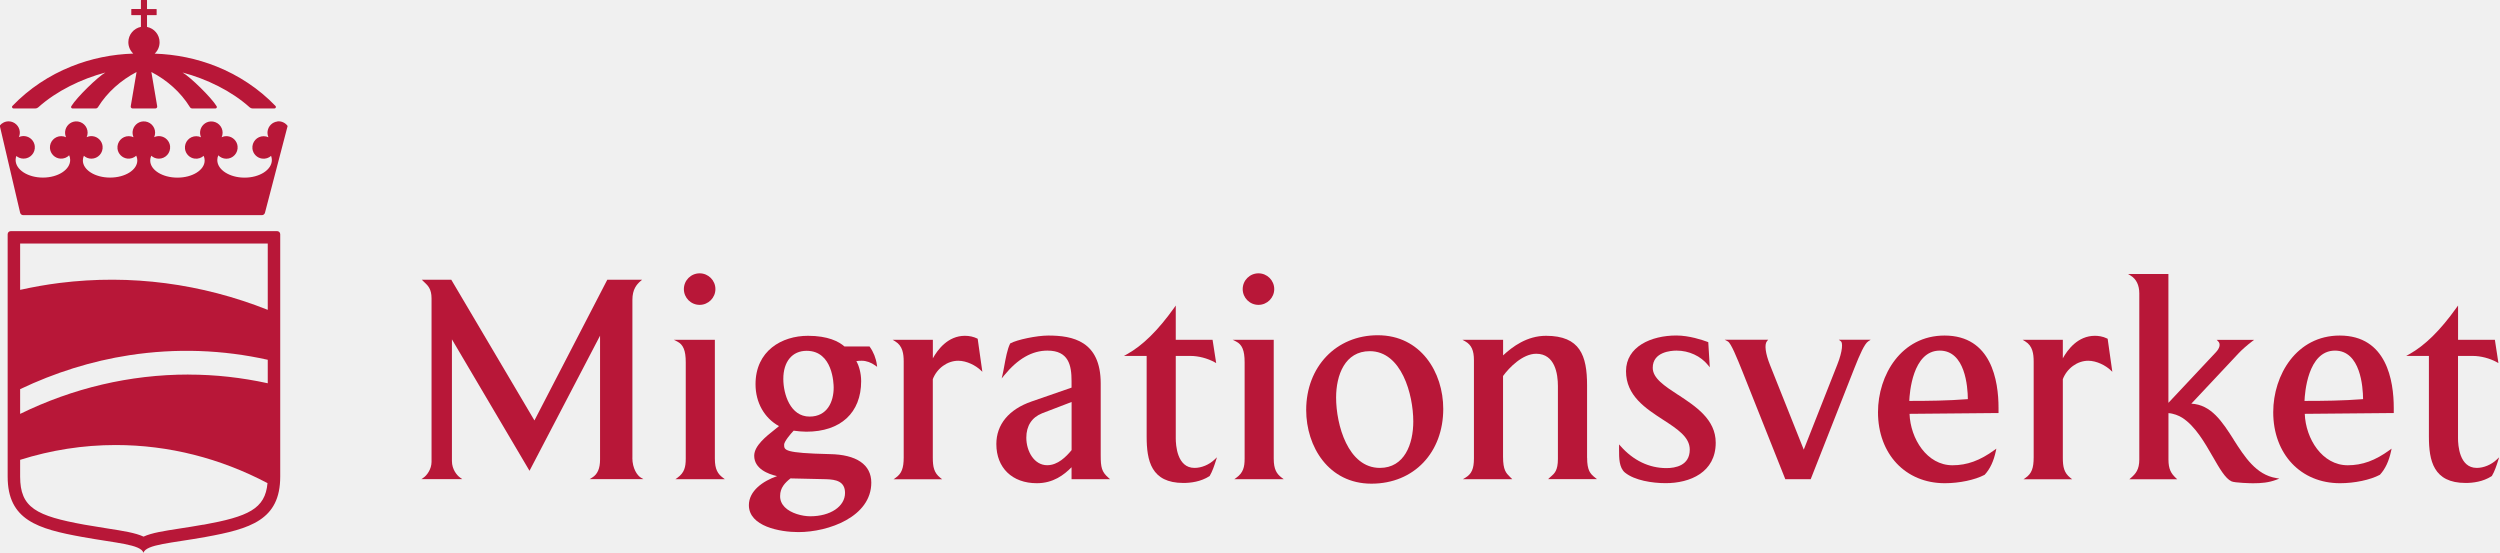
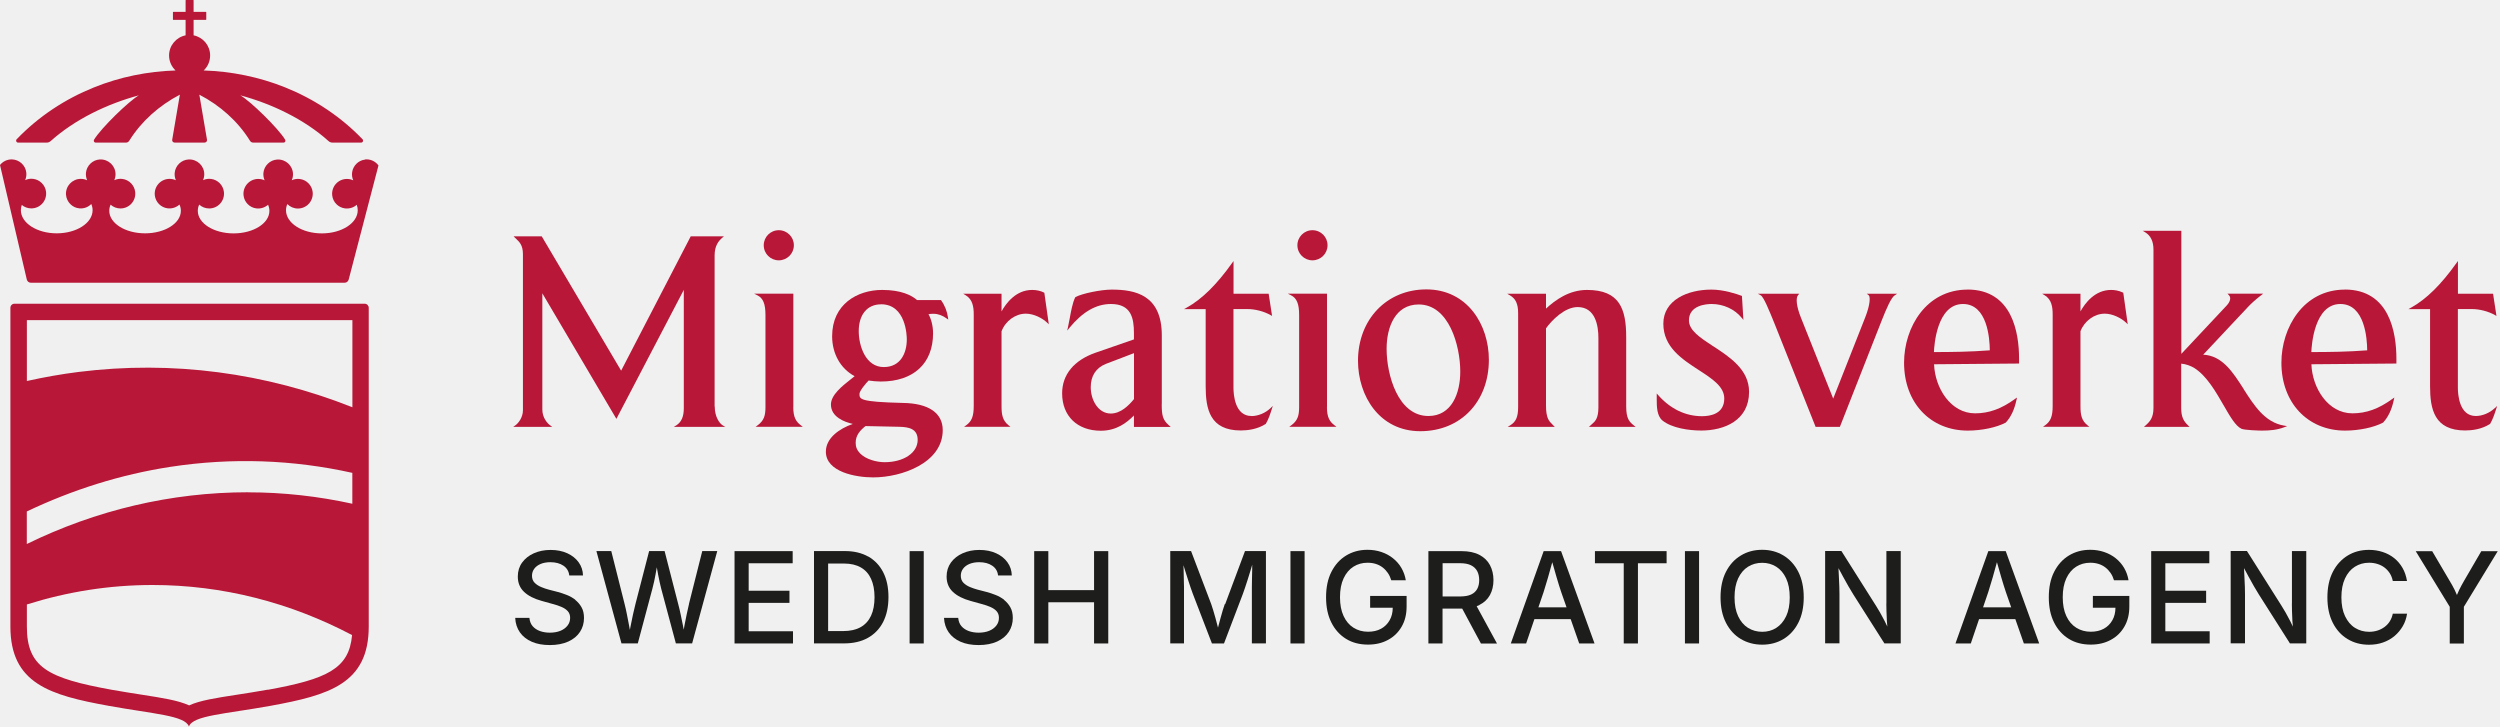
- <svg xmlns="http://www.w3.org/2000/svg" width="493" height="109" viewBox="0 0 493 109" fill="none">
-   <g clip-path="url(#clip0_8812_6035)">
-     <path d="M124.71 90.29V59.11C124.71 57.08 125.55 56.1 126.27 55.47L126.62 55.16H119.76L105.39 82.91L88.99 55.16H83.18L83.48 55.46C83.56 55.54 83.65 55.63 83.74 55.71C84.38 56.31 85.1 56.99 85.1 58.84V91.07C85.1 92.55 84.15 93.76 83.55 94.17L83.09 94.49H91.16L90.72 94.17C90.12 93.75 89.12 92.58 89.12 90.91V66.92L104.42 92.84L118.33 66.2V90.65C118.33 92.38 117.83 93.53 116.79 94.17L116.27 94.49H126.89L126.35 94.17C125.69 93.77 124.7 92.41 124.7 90.28L124.71 90.29Z" fill="#B81738" />
-     <path d="M140.97 90.45V67.01H132.88L133.54 67.34C134.74 67.94 135.23 69.12 135.23 71.43V90.45C135.23 92.07 134.97 93.21 133.62 94.19L133.19 94.5H142.94L142.53 94.19C141.57 93.46 140.97 92.58 140.97 90.45Z" fill="#B81738" />
-     <path d="M137.97 60.12C139.68 60.12 141.08 58.72 141.08 57.01C141.08 55.3 139.69 53.9 137.97 53.9C136.25 53.9 134.86 55.29 134.86 57.01C134.86 58.73 136.25 60.12 137.97 60.12Z" fill="#B81738" />
-     <path d="M171.52 68.39L171.47 68.32H166.52C165.42 67.35 163.29 66.22 159.33 66.22C154.18 66.22 148.99 69.17 148.99 75.77C148.99 79.37 150.72 82.44 153.62 84.03C153.37 84.24 153.08 84.47 152.78 84.71C151.07 86.06 148.73 87.91 148.73 89.87C148.73 92.46 151.51 93.5 153.24 93.89C150.44 94.86 147.68 96.81 147.68 99.62C147.68 103.81 153.82 104.93 157.44 104.93C163.41 104.93 171.82 101.9 171.82 95.17C171.82 91.62 168.89 89.62 163.58 89.55C154.63 89.34 154.63 88.78 154.63 87.68C154.63 87.08 155.91 85.54 156.51 84.93C157.37 85.04 158.21 85.13 159.01 85.13C165.78 85.13 169.82 81.4 169.82 75.16C169.82 73.51 169.35 72.02 168.87 71.22C169.21 71.14 169.57 71.14 169.96 71.14C170.84 71.14 171.79 71.48 172.64 72.1L172.97 72.34L172.92 71.94C172.75 70.67 172.24 69.38 171.52 68.4V68.39ZM155.87 94.34L162.93 94.5C164.86 94.56 166.64 94.92 166.64 97.21C166.64 99.87 163.76 101.81 159.79 101.81C158.21 101.81 155.96 101.24 154.74 100C154.13 99.37 153.82 98.63 153.84 97.79C153.84 96.19 154.81 95.19 155.87 94.35V94.34ZM159.64 82.15C155.84 82.15 154.47 77.71 154.47 74.72C154.47 71.3 156.23 69.18 159.07 69.18C164.25 69.18 164.4 75.7 164.4 76.45C164.4 79.2 163.15 82.15 159.65 82.15H159.64Z" fill="#B81738" />
-     <path d="M192.72 66.76C192.01 66.41 191.17 66.22 190.28 66.22C186.93 66.22 184.9 68.96 183.96 70.66V67.01H176.04L176.56 67.33C178.01 68.22 178.21 69.77 178.21 71.32V90.19C178.21 92.33 177.8 93.38 176.66 94.19L176.21 94.51H185.79L185.4 94.2C184.18 93.22 183.95 92.06 183.95 90.25V74.77C184.77 72.63 186.82 71.14 188.97 71.14C190.65 71.14 192.42 72.09 193.36 72.98L193.72 73.32L192.8 66.81L192.72 66.77V66.76Z" fill="#B81738" />
-     <path d="M217.06 89.77V75.62C217.06 67.24 211.53 66.17 206.72 66.17C204.47 66.17 200.56 66.98 199.25 67.71L199.2 67.74L199.18 67.79C198.65 68.85 198.32 70.65 198.03 72.24C197.92 72.86 197.81 73.45 197.7 73.9L197.53 74.63L198 74.05C200.71 70.74 203.52 69.14 206.56 69.14C210.74 69.14 211.31 72.03 211.31 75.15V76.44L203.41 79.18C198.94 80.73 196.48 83.71 196.48 87.57C196.48 92.26 199.61 95.29 204.46 95.29C207.68 95.29 209.8 93.67 211.31 92.14V94.5H218.91L218.57 94.2C217.25 93.04 217.06 92.17 217.06 89.77ZM211.32 88.76C210.26 90.05 208.61 91.74 206.51 91.74C203.93 91.74 202.39 88.98 202.39 86.31C202.39 83.97 203.48 82.3 205.53 81.49L211.32 79.27V88.75V88.76Z" fill="#B81738" />
-     <path d="M235.56 92.27C232.12 92.27 231.86 87.79 231.86 86.42V70.19H234.78C236.33 70.19 238.14 70.66 239.52 71.43L239.83 71.6L239.12 67.01H231.86V60.25L231.55 60.69C228.38 65.14 225.33 68.14 222.23 69.86L221.64 70.19H226.12V86.1C226.12 90.84 227 95.24 233.37 95.24C234.76 95.24 236.78 95.01 238.5 93.9L238.56 93.84C239.09 92.94 239.45 91.85 239.78 90.82L239.98 90.18L239.49 90.64C238.43 91.65 236.93 92.27 235.57 92.27H235.56Z" fill="#B81738" />
-     <path d="M251.18 90.45V67.01H243.09L243.75 67.34C244.95 67.94 245.44 69.12 245.44 71.43V90.45C245.44 92.07 245.18 93.21 243.83 94.19L243.4 94.5H253.15L252.74 94.19C251.78 93.46 251.18 92.58 251.18 90.45Z" fill="#B81738" />
-     <path d="M248.17 60.12C249.88 60.12 251.28 58.72 251.28 57.01C251.28 55.3 249.89 53.9 248.17 53.9C246.45 53.9 245.06 55.29 245.06 57.01C245.06 58.73 246.45 60.12 248.17 60.12Z" fill="#B81738" />
-     <path d="M271.69 66.11C263.51 66.11 257.58 72.31 257.58 80.85C257.58 88.07 262 95.38 270.44 95.38C278.88 95.38 284.61 89.18 284.61 80.64C284.61 73.42 280.18 66.11 271.7 66.11H271.69ZM272.11 92.27C265.82 92.27 263.48 83.76 263.48 78.4C263.48 73.97 265.22 69.25 270.12 69.25C276.37 69.25 278.7 77.76 278.7 83.12C278.7 87.55 276.97 92.27 272.11 92.27Z" fill="#B81738" />
-     <path d="M312.97 90.29V75.98C312.97 70.12 311.59 66.22 304.88 66.22C301.12 66.22 298.28 68.35 296.41 70.08V67.01H288.4L288.97 67.33C290.16 68.01 290.66 69.11 290.66 71.01V90.4C290.66 92.43 290.21 93.45 289.01 94.18L288.48 94.5H298.22L297.76 94.04C297 93.29 296.4 92.7 296.4 90.08V74.15C297.59 72.5 300.26 69.76 302.94 69.76C306.66 69.76 307.22 73.76 307.22 76.14V90.5C307.22 92.79 306.53 93.38 305.86 93.96C305.77 94.04 305.68 94.11 305.6 94.19L305.28 94.49H314.93L314.54 94.18C313.6 93.44 312.98 92.76 312.98 90.28L312.97 90.29Z" fill="#B81738" />
-     <path d="M330.93 77.87C328.24 76.11 325.92 74.6 325.92 72.53C325.92 69.39 329.52 69.14 330.62 69.14C333.06 69.14 335.38 70.21 336.83 72.01L337.17 72.43L336.87 67.47L336.76 67.43C335.74 67.05 333.11 66.16 330.57 66.16C325.63 66.16 320.65 68.34 320.65 73.2C320.65 78.06 324.54 80.55 327.97 82.78C330.79 84.61 333.22 86.19 333.22 88.66C333.22 91.84 330.34 92.31 328.62 92.31C325.22 92.31 322.09 90.81 319.58 87.97L319.28 87.63V88.78C319.28 90.23 319.26 92.22 320.45 93.2C322.35 94.74 325.84 95.28 328.47 95.28C333.24 95.28 338.34 93.18 338.34 87.3C338.34 82.71 334.4 80.14 330.93 77.86V77.87Z" fill="#B81738" />
-     <path d="M363.04 67.32C363.36 67.57 363.45 69.05 362.3 71.94L355.7 88.67L349.05 71.99C348.14 69.72 347.91 67.92 348.44 67.29L348.68 67H340.12L340.73 67.33C341.36 67.67 342.51 70.52 343.62 73.28L352.02 94.39L352.06 94.5H357.07L365.65 72.69C366.78 69.82 367.68 67.81 368.41 67.32L368.89 67H362.62L363.02 67.31L363.04 67.32Z" fill="#B81738" />
-     <path d="M383.46 66.17C374.94 66.17 370.34 73.95 370.34 81.28C370.34 89.53 375.76 95.29 383.51 95.29C386.38 95.29 389.46 94.64 391.35 93.64L391.4 93.6C392.45 92.46 393.16 90.93 393.59 88.91L393.68 88.47L393.31 88.74C390.46 90.82 387.9 91.75 385.03 91.75C380 91.75 376.74 86.52 376.56 81.61L394.11 81.45V80.44C394.11 75.11 392.73 66.17 383.46 66.17ZM376.51 79.06C376.56 77.67 377.12 69.14 382.52 69.14C387.54 69.14 388.04 76.26 388.06 78.71C384.11 79.02 380.18 79.06 376.52 79.06H376.51Z" fill="#B81738" />
-     <path d="M415.54 66.76C414.65 66.31 413.72 66.22 413.11 66.22C409.76 66.22 407.73 68.95 406.79 70.66V67.01H398.87L399.39 67.33C400.84 68.22 401.04 69.77 401.04 71.32V90.19C401.04 92.33 400.63 93.38 399.49 94.19L399.04 94.51H408.63L408.24 94.2C407.02 93.22 406.79 92.06 406.79 90.25V74.77C407.61 72.63 409.66 71.14 411.8 71.14C413.48 71.14 415.25 72.09 416.19 72.98L416.55 73.32L415.63 66.81L415.55 66.77L415.54 66.76Z" fill="#B81738" />
-     <path d="M440.5 86.72C438.23 83.17 436.08 79.81 432.13 79.6L441.4 69.72C442.08 68.99 443.07 68.12 444.1 67.33L444.51 67.02H437.13L437.43 67.32C437.93 67.82 437.75 68.65 436.95 69.49L427.61 79.44V54.03H419.64L420.17 54.35C421.28 55.03 421.87 56.24 421.87 57.87V90.62C421.87 92.62 421.14 93.43 420.25 94.21L419.91 94.51H429.35L429.03 94.21C428.14 93.36 427.62 92.5 427.62 90.62V81.47C428.56 81.52 429.68 81.95 430.34 82.38C432.88 84.01 434.74 87.23 436.37 90.07C437.69 92.37 438.83 94.36 440.05 94.92C440.66 95.22 443.86 95.3 444.27 95.3C445.95 95.3 447.37 95.18 448.89 94.61L449.49 94.38L448.85 94.27C444.9 93.62 442.66 90.11 440.49 86.73L440.5 86.72Z" fill="#B81738" />
-     <path d="M461.4 66.17C452.88 66.17 448.28 73.95 448.28 81.28C448.28 89.53 453.7 95.29 461.45 95.29C464.32 95.29 467.4 94.64 469.29 93.64L469.34 93.6C470.39 92.46 471.1 90.92 471.53 88.91L471.62 88.47L471.25 88.74C468.4 90.82 465.84 91.75 462.97 91.75C457.94 91.75 454.68 86.52 454.5 81.61L472.05 81.45V80.44C472.05 75.11 470.67 66.17 461.39 66.17H461.4ZM454.45 79.06C454.5 77.67 455.05 69.14 460.46 69.14C465.48 69.14 465.98 76.26 466 78.71C462.05 79.02 458.12 79.06 454.46 79.06H454.45Z" fill="#B81738" />
-     <path d="M492.34 90.64C491.28 91.65 489.78 92.27 488.42 92.27C484.98 92.27 484.72 87.79 484.72 86.42V70.19H487.64C489.19 70.19 491.01 70.66 492.38 71.43L492.69 71.6L491.99 67.01H484.73V60.25L484.41 60.69C481.24 65.14 478.19 68.14 475.09 69.86L474.5 70.19H478.98V86.1C478.98 90.84 479.86 95.24 486.23 95.24C487.62 95.24 489.64 95.01 491.35 93.9L491.41 93.84C491.94 92.95 492.3 91.86 492.63 90.82L492.83 90.18L492.34 90.64Z" fill="#B81738" />
-     <path d="M54.66 45.58H2.11C1.78 45.58 1.51 45.85 1.51 46.19V94C1.51 102.56 7.44 104.3 16.23 105.89C23 107.12 27.72 107.34 28.29 109C28.86 107.33 33.77 107.12 40.54 105.89C49.33 104.29 55.26 102.56 55.26 94V46.19C55.26 45.86 54.99 45.58 54.66 45.58ZM52.8 48.04V61.1C39.76 55.93 25.83 54.04 11.74 55.8C9.12 56.13 6.54 56.59 3.97 57.16V48.03H52.8V48.04ZM37.18 73.86C25.58 73.86 14.35 76.55 3.97 81.62V76.74C10.82 73.48 18.03 71.2 25.49 70.05C34.75 68.63 43.93 68.97 52.8 70.95V75.58C47.69 74.46 42.47 73.87 37.18 73.87V73.86ZM40.1 103.46C38.41 103.77 36.81 104.01 35.4 104.23C32.31 104.71 29.94 105.07 28.31 105.82C26.69 105.07 24.32 104.7 21.24 104.22C19.87 104.01 18.32 103.76 16.67 103.47C7.14 101.74 3.97 100.13 3.97 94V90.68C10.06 88.76 16.37 87.76 22.82 87.76C33.29 87.76 43.44 90.37 52.75 95.27C52.31 100.36 48.94 101.87 40.11 103.48L40.1 103.46Z" fill="#B81738" />
-     <path d="M54.71 23.96C53.71 24.07 52.91 24.87 52.77 25.86C52.71 26.29 52.78 26.7 52.94 27.07C52.65 26.93 52.33 26.86 51.99 26.86C50.68 26.86 49.64 27.99 49.78 29.33C49.89 30.34 50.69 31.15 51.7 31.28C52.37 31.36 53 31.15 53.46 30.74C53.56 31 53.61 31.28 53.61 31.56C53.61 33.48 51.2 35.03 48.23 35.03C45.26 35.03 42.85 33.48 42.85 31.56C42.85 31.24 42.92 30.92 43.05 30.63C43.45 31.04 44.01 31.3 44.64 31.3C45.95 31.3 46.99 30.17 46.85 28.83C46.74 27.82 45.94 27 44.93 26.87C44.49 26.81 44.08 26.89 43.71 27.06C43.83 26.79 43.9 26.49 43.9 26.17C43.9 24.9 42.83 23.88 41.54 23.95C40.45 24.01 39.56 24.88 39.46 25.97C39.43 26.36 39.5 26.74 39.64 27.07C39.35 26.93 39.03 26.86 38.69 26.86C37.38 26.86 36.34 27.99 36.48 29.33C36.59 30.34 37.4 31.16 38.4 31.28C39.08 31.36 39.7 31.14 40.16 30.73C40.29 31.02 40.36 31.33 40.36 31.65C40.36 33.52 37.96 35.03 34.99 35.03C32.02 35.03 29.62 33.52 29.62 31.65C29.62 31.32 29.69 31.01 29.83 30.71C30.23 31.07 30.75 31.29 31.33 31.29C32.64 31.29 33.68 30.16 33.54 28.82C33.43 27.81 32.63 26.99 31.62 26.86C31.18 26.8 30.77 26.88 30.4 27.05C30.52 26.78 30.59 26.48 30.59 26.16C30.59 24.89 29.52 23.87 28.23 23.94C27.14 24 26.25 24.87 26.15 25.96C26.12 26.35 26.19 26.73 26.33 27.06C26.04 26.92 25.72 26.85 25.38 26.85C24.07 26.85 23.03 27.98 23.17 29.32C23.28 30.33 24.09 31.15 25.1 31.27C25.78 31.35 26.41 31.12 26.87 30.7C27.01 31 27.08 31.31 27.08 31.64C27.08 33.51 24.68 35.02 21.71 35.02C18.74 35.02 16.34 33.51 16.34 31.64C16.34 31.32 16.41 31.01 16.54 30.72C16.93 31.07 17.45 31.29 18.02 31.29C19.33 31.29 20.37 30.16 20.23 28.82C20.12 27.81 19.32 26.99 18.31 26.86C17.87 26.8 17.46 26.88 17.09 27.05C17.21 26.78 17.28 26.48 17.28 26.16C17.28 24.89 16.21 23.87 14.92 23.94C13.83 24 12.94 24.87 12.84 25.96C12.81 26.35 12.88 26.73 13.02 27.06C12.73 26.92 12.41 26.85 12.07 26.85C10.8 26.85 9.77 27.92 9.85 29.21C9.92 30.3 10.8 31.2 11.89 31.28C12.58 31.33 13.21 31.07 13.64 30.62C13.77 30.92 13.84 31.23 13.84 31.55C13.84 33.47 11.43 35.02 8.46 35.02C5.49 35.02 3.08 33.47 3.08 31.55C3.08 31.28 3.13 31.01 3.22 30.76C3.61 31.09 4.11 31.28 4.65 31.28C5.96 31.28 7 30.15 6.86 28.81C6.75 27.8 5.95 26.98 4.94 26.85C4.5 26.79 4.09 26.87 3.72 27.04C3.87 26.71 3.93 26.34 3.9 25.95C3.8 24.84 2.87 23.97 1.76 23.93C1.03 23.91 0.37 24.24 -0.05 24.77L3.97 41.95C4.04 42.23 4.29 42.43 4.58 42.43H51.64C51.93 42.43 52.17 42.24 52.25 41.96L56.72 24.84C56.27 24.22 55.51 23.84 54.66 23.94L54.71 23.96Z" fill="#B81738" />
-     <path d="M54.33 20.9C51.05 17.48 47.04 14.85 42.73 13.12C38.82 11.55 34.66 10.71 30.5 10.58C31.1 10.02 31.47 9.22 31.47 8.33C31.47 6.83 30.4 5.59 28.99 5.31V2.99H30.84C30.84 2.99 30.89 2.97 30.89 2.94V1.84C30.89 1.84 30.87 1.79 30.84 1.79H28.99V0.05C28.99 0.05 28.97 0 28.94 0H27.84C27.84 0 27.79 0.02 27.79 0.05V1.78H25.94C25.94 1.78 25.89 1.8 25.89 1.83V2.93C25.89 2.93 25.91 2.98 25.94 2.98H27.79V5.3C26.38 5.58 25.31 6.83 25.31 8.32C25.31 9.21 25.69 10.01 26.28 10.57C22.12 10.7 17.96 11.53 14.05 13.11C9.73 14.84 5.73 17.47 2.45 20.89C2.27 21.07 2.41 21.39 2.66 21.39H6.97C7.18 21.39 7.38 21.31 7.54 21.17C11.17 17.91 16.05 15.57 20.78 14.3C19.28 15.16 15.11 19.21 14.06 20.95C13.94 21.14 14.07 21.39 14.3 21.39H18.85C19.05 21.39 19.23 21.29 19.33 21.12C21.17 18.16 23.86 15.81 26.93 14.2C26.62 16 25.99 19.7 25.78 20.96C25.74 21.19 25.92 21.39 26.15 21.39H30.63C30.86 21.39 31.04 21.19 31 20.96C30.79 19.7 30.16 16 29.85 14.2C32.93 15.8 35.62 18.16 37.45 21.12C37.55 21.29 37.73 21.39 37.93 21.39H42.48C42.71 21.39 42.84 21.15 42.72 20.95C41.67 19.21 37.5 15.16 36 14.3C40.74 15.57 45.62 17.91 49.24 21.17C49.4 21.31 49.6 21.39 49.81 21.39H54.12C54.37 21.39 54.51 21.08 54.33 20.89V20.9Z" fill="#B81738" />
+ <svg xmlns="http://www.w3.org/2000/svg" width="375" height="109" viewBox="0 0 375 109" fill="none">
+   <g clip-path="url(#clip0_9155_2569)">
+     <path d="M54.72 45.56H2.16C1.83 45.56 1.56 45.83 1.56 46.17V93.98C1.56 102.54 7.49 104.28 16.28 105.87C23.05 107.1 27.77 107.32 28.34 108.98C28.91 107.31 33.82 107.1 40.59 105.87C49.38 104.27 55.31 102.54 55.31 93.98V46.17C55.31 45.84 55.04 45.56 54.71 45.56H54.72ZM52.86 48.03V61.09C39.82 55.92 25.89 54.03 11.8 55.79C9.18 56.12 6.6 56.58 4.03 57.15V48.02H52.86V48.03ZM37.23 73.84C25.63 73.84 14.4 76.53 4.02 81.6V76.72C10.87 73.46 18.08 71.18 25.54 70.03C34.8 68.61 43.98 68.95 52.85 70.93V75.56C47.74 74.44 42.52 73.85 37.23 73.85V73.84ZM40.16 103.45C38.47 103.76 36.87 104 35.46 104.22C32.37 104.7 30 105.06 28.37 105.81C26.75 105.06 24.38 104.69 21.3 104.21C19.93 104 18.38 103.75 16.73 103.46C7.2 101.73 4.03 100.12 4.03 93.99V90.67C10.12 88.75 16.43 87.75 22.88 87.75C33.35 87.75 43.5 90.36 52.81 95.26C52.37 100.35 49 101.86 40.17 103.47V103.45H40.16Z" fill="#B81738" />
+     <path d="M54.76 23.94C53.76 24.05 52.96 24.85 52.82 25.84C52.76 26.27 52.82 26.68 52.99 27.05C52.7 26.91 52.38 26.84 52.04 26.84C50.73 26.84 49.69 27.97 49.83 29.31C49.94 30.32 50.74 31.13 51.75 31.26C52.42 31.34 53.05 31.13 53.51 30.72C53.61 30.98 53.66 31.26 53.66 31.54C53.66 33.46 51.25 35.01 48.28 35.01C45.31 35.01 42.9 33.46 42.9 31.54C42.9 31.22 42.97 30.9 43.1 30.61C43.5 31.02 44.06 31.28 44.69 31.28C46 31.28 47.04 30.15 46.9 28.81C46.79 27.8 45.99 26.98 44.98 26.85C44.54 26.79 44.13 26.87 43.76 27.04C43.88 26.77 43.95 26.47 43.95 26.15C43.95 24.88 42.88 23.86 41.59 23.93C40.5 23.99 39.61 24.86 39.51 25.95C39.48 26.34 39.55 26.72 39.69 27.05C39.4 26.91 39.08 26.84 38.74 26.84C37.43 26.84 36.39 27.97 36.53 29.31C36.64 30.32 37.45 31.14 38.45 31.26C39.13 31.34 39.75 31.12 40.21 30.71C40.34 31 40.41 31.31 40.41 31.63C40.41 33.5 38.01 35.01 35.04 35.01C32.07 35.01 29.67 33.5 29.67 31.63C29.67 31.3 29.74 30.99 29.88 30.69C30.28 31.05 30.8 31.27 31.38 31.27C32.69 31.27 33.73 30.14 33.59 28.8C33.48 27.79 32.68 26.97 31.67 26.84C31.23 26.78 30.82 26.86 30.45 27.03C30.57 26.76 30.64 26.46 30.64 26.14C30.64 24.87 29.57 23.85 28.28 23.92C27.19 23.98 26.3 24.85 26.2 25.94C26.17 26.33 26.24 26.71 26.38 27.04C26.09 26.9 25.77 26.83 25.43 26.83C24.12 26.83 23.08 27.96 23.22 29.3C23.33 30.31 24.14 31.13 25.15 31.25C25.83 31.33 26.46 31.1 26.92 30.68C27.06 30.98 27.13 31.29 27.13 31.62C27.13 33.49 24.73 35 21.76 35C18.79 35 16.39 33.49 16.39 31.62C16.39 31.3 16.46 30.99 16.59 30.7C16.98 31.05 17.5 31.27 18.07 31.27C19.38 31.27 20.42 30.14 20.28 28.8C20.17 27.79 19.37 26.97 18.36 26.84C17.92 26.78 17.51 26.86 17.14 27.03C17.26 26.76 17.33 26.46 17.33 26.14C17.33 24.87 16.26 23.85 14.97 23.92C13.88 23.98 12.99 24.85 12.89 25.94C12.86 26.33 12.93 26.71 13.07 27.04C12.78 26.9 12.46 26.83 12.12 26.83C10.85 26.83 9.82 27.9 9.9 29.19C9.97 30.28 10.85 31.18 11.94 31.26C12.63 31.31 13.26 31.05 13.69 30.6C13.82 30.9 13.89 31.21 13.89 31.53C13.89 33.45 11.48 35 8.51 35C5.54 35 3.13 33.45 3.13 31.53C3.13 31.26 3.18 30.99 3.27 30.74C3.66 31.07 4.16 31.26 4.7 31.26C6.01 31.26 7.05 30.13 6.91 28.79C6.8 27.78 6 26.96 4.99 26.83C4.55 26.77 4.14 26.85 3.77 27.02C3.92 26.69 3.98 26.32 3.95 25.93C3.85 24.82 2.92 23.95 1.81 23.91C1.08 23.89 0.42 24.22 0 24.75L4.02 41.93C4.09 42.21 4.34 42.41 4.63 42.41H51.69C51.98 42.41 52.22 42.22 52.3 41.94L56.77 24.82C56.32 24.2 55.56 23.82 54.71 23.92L54.76 23.94Z" fill="#B81738" />
+     <path d="M54.38 20.89C51.1 17.47 47.09 14.84 42.78 13.11C38.87 11.54 34.71 10.7 30.55 10.57C31.15 10.01 31.52 9.21 31.52 8.32C31.52 6.82 30.45 5.58 29.04 5.3V2.98H30.89C30.89 2.98 30.94 2.96 30.94 2.93V1.83C30.94 1.83 30.92 1.78 30.89 1.78H29.04V0.05C29.04 0.05 29.02 0 28.99 0H27.89C27.89 0 27.84 0.02 27.84 0.05V1.78H25.99C25.99 1.78 25.94 1.8 25.94 1.83V2.93C25.94 2.93 25.96 2.98 25.99 2.98H27.84V5.3C26.43 5.58 25.36 6.83 25.36 8.32C25.36 9.21 25.74 10.01 26.33 10.57C22.17 10.7 18.01 11.53 14.1 13.11C9.78 14.84 5.78 17.47 2.5 20.89C2.32 21.07 2.46 21.39 2.71 21.39H7.02C7.23 21.39 7.43 21.31 7.59 21.17C11.22 17.91 16.1 15.57 20.83 14.3C19.33 15.16 15.16 19.21 14.11 20.95C13.99 21.14 14.12 21.39 14.35 21.39H18.9C19.1 21.39 19.28 21.29 19.38 21.12C21.22 18.16 23.91 15.81 26.98 14.2C26.67 16 26.04 19.7 25.83 20.96C25.79 21.19 25.97 21.39 26.2 21.39H30.68C30.91 21.39 31.09 21.19 31.05 20.96C30.84 19.7 30.21 16 29.9 14.2C32.98 15.8 35.67 18.16 37.5 21.12C37.6 21.29 37.78 21.39 37.98 21.39H42.53C42.76 21.39 42.89 21.15 42.77 20.95C41.72 19.21 37.55 15.16 36.05 14.3C40.79 15.57 45.67 17.91 49.29 21.17C49.45 21.31 49.65 21.39 49.86 21.39H54.17C54.42 21.39 54.56 21.08 54.38 20.89Z" fill="#B81738" />
+     <path d="M86.31 89.97C85.91 89.67 85.48 89.42 85.01 89.24C84.54 89.06 84.09 88.9 83.65 88.79L82.3 88.44C81.95 88.35 81.58 88.22 81.19 88.06C80.8 87.9 80.47 87.69 80.2 87.42C79.93 87.15 79.8 86.8 79.8 86.36C79.8 85.97 79.91 85.62 80.14 85.31C80.37 85 80.69 84.76 81.1 84.59C81.51 84.42 82 84.33 82.55 84.33C83.34 84.33 83.99 84.5 84.51 84.85C85.03 85.2 85.32 85.69 85.39 86.32H87.45C87.43 85.58 87.22 84.93 86.8 84.35C86.38 83.77 85.82 83.32 85.1 82.99C84.38 82.66 83.54 82.49 82.59 82.49C81.64 82.49 80.83 82.66 80.08 82.99C79.34 83.32 78.75 83.79 78.32 84.38C77.89 84.97 77.67 85.68 77.67 86.48C77.67 87.43 77.99 88.2 78.62 88.79C79.25 89.38 80.14 89.83 81.27 90.14L82.89 90.59C83.39 90.72 83.84 90.87 84.23 91.04C84.62 91.21 84.94 91.42 85.17 91.68C85.4 91.94 85.52 92.27 85.52 92.67C85.52 93.12 85.39 93.51 85.12 93.85C84.85 94.19 84.49 94.45 84.04 94.63C83.59 94.81 83.06 94.9 82.47 94.9C81.94 94.9 81.45 94.82 81 94.66C80.55 94.5 80.18 94.25 79.9 93.93C79.62 93.61 79.46 93.19 79.41 92.68H77.28C77.32 93.52 77.56 94.25 77.99 94.86C78.42 95.47 79.02 95.94 79.78 96.27C80.54 96.6 81.44 96.76 82.48 96.76C83.52 96.76 84.49 96.58 85.25 96.23C86.01 95.88 86.6 95.4 87 94.78C87.4 94.17 87.6 93.47 87.6 92.69C87.6 92.06 87.48 91.53 87.23 91.09C86.98 90.65 86.66 90.28 86.27 89.97H86.31Z" fill="#1D1E1B" />
+     <path d="M103.35 90.6C103.24 91.09 103.13 91.6 103.01 92.12C102.9 92.65 102.79 93.18 102.69 93.72L102.56 94.45C102.51 94.21 102.47 93.96 102.42 93.72C102.31 93.18 102.2 92.65 102.09 92.12C101.98 91.59 101.86 91.08 101.73 90.6L99.69 82.66H97.37L95.32 90.6C95.19 91.09 95.07 91.6 94.96 92.12C94.85 92.64 94.74 93.18 94.63 93.72C94.58 93.97 94.53 94.23 94.48 94.48C94.43 94.23 94.39 93.97 94.34 93.72C94.24 93.18 94.13 92.65 94.03 92.12C93.93 91.59 93.81 91.08 93.69 90.6L91.69 82.66H89.46L93.22 96.51H95.67L97.86 88.3C98.05 87.58 98.21 86.85 98.34 86.12C98.4 85.8 98.46 85.45 98.52 85.1C98.59 85.48 98.65 85.85 98.72 86.2C98.86 86.96 99.02 87.66 99.18 88.3L101.38 96.51H103.82L107.59 82.66H105.34L103.34 90.6H103.35Z" fill="#1D1E1B" />
+     <path d="M112.3 90.43H118.42V88.61H112.3V84.49H118.9V82.67H110.18V96.52H118.95V94.69H112.3V90.43Z" fill="#1D1E1B" />
+     <path d="M130.24 83.49C129.27 82.94 128.1 82.66 126.74 82.66H122.1V96.51H126.6C128.01 96.51 129.21 96.23 130.2 95.67C131.19 95.11 131.95 94.32 132.48 93.28C133 92.24 133.27 91.01 133.27 89.56C133.27 88.11 133.01 86.89 132.49 85.86C131.97 84.83 131.22 84.04 130.25 83.48L130.24 83.49ZM130.66 92.35C130.31 93.11 129.79 93.68 129.1 94.07C128.41 94.46 127.54 94.66 126.49 94.66H124.22V84.53H126.6C127.61 84.53 128.45 84.73 129.13 85.12C129.81 85.51 130.32 86.08 130.66 86.83C131 87.58 131.18 88.5 131.18 89.58C131.18 90.66 131.01 91.6 130.66 92.35Z" fill="#1D1E1B" />
+     <path d="M138.56 82.67H136.44V96.52H138.56V82.67Z" fill="#1D1E1B" />
+     <path d="M150.63 89.97C150.23 89.67 149.8 89.42 149.33 89.24C148.86 89.06 148.41 88.9 147.97 88.79L146.62 88.44C146.27 88.35 145.9 88.22 145.51 88.06C145.12 87.9 144.79 87.69 144.52 87.42C144.25 87.15 144.12 86.8 144.12 86.36C144.12 85.97 144.23 85.62 144.46 85.31C144.69 85 145.01 84.76 145.42 84.59C145.83 84.42 146.32 84.33 146.87 84.33C147.66 84.33 148.31 84.5 148.83 84.85C149.35 85.2 149.64 85.69 149.71 86.32H151.77C151.75 85.58 151.54 84.93 151.12 84.35C150.71 83.77 150.14 83.32 149.42 82.99C148.7 82.66 147.86 82.49 146.91 82.49C145.96 82.49 145.15 82.66 144.4 82.99C143.66 83.32 143.07 83.79 142.64 84.38C142.21 84.98 141.99 85.68 141.99 86.48C141.99 87.43 142.31 88.2 142.94 88.79C143.57 89.38 144.46 89.83 145.59 90.14L147.21 90.59C147.71 90.72 148.16 90.87 148.55 91.04C148.94 91.21 149.26 91.42 149.49 91.68C149.72 91.94 149.84 92.27 149.84 92.67C149.84 93.12 149.71 93.51 149.44 93.85C149.17 94.19 148.81 94.45 148.36 94.63C147.91 94.81 147.38 94.9 146.79 94.9C146.26 94.9 145.77 94.82 145.32 94.66C144.87 94.5 144.5 94.25 144.22 93.93C143.94 93.61 143.78 93.19 143.73 92.68H141.6C141.64 93.52 141.88 94.25 142.31 94.86C142.74 95.47 143.34 95.94 144.1 96.27C144.86 96.6 145.76 96.76 146.8 96.76C147.84 96.76 148.81 96.58 149.57 96.23C150.33 95.88 150.92 95.4 151.32 94.78C151.72 94.16 151.92 93.47 151.92 92.69C151.92 92.06 151.8 91.53 151.55 91.09C151.3 90.65 150.98 90.28 150.59 89.97H150.63Z" fill="#1D1E1B" />
+     <path d="M164.11 88.52H157.25V82.67H155.13V96.52H157.25V90.34H164.11V96.52H166.24V82.67H164.11V88.52Z" fill="#1D1E1B" />
+     <path d="M183.72 90.61C183.63 90.85 183.53 91.15 183.42 91.52C183.31 91.89 183.19 92.29 183.08 92.71C182.97 93.13 182.85 93.55 182.75 93.95C182.73 94.02 182.72 94.08 182.7 94.15C182.68 94.07 182.66 94 182.64 93.92C182.53 93.51 182.42 93.1 182.31 92.67C182.2 92.24 182.08 91.86 181.97 91.5C181.86 91.14 181.76 90.84 181.68 90.61L178.66 82.66H175.54V96.51H177.6V89.05C177.6 88.75 177.6 88.39 177.6 87.99C177.6 87.59 177.58 87.15 177.57 86.7C177.56 86.25 177.55 85.8 177.54 85.36C177.54 85.15 177.54 84.98 177.52 84.78C177.6 85.04 177.68 85.3 177.76 85.56C177.91 86.04 178.05 86.5 178.2 86.95C178.35 87.4 178.47 87.8 178.6 88.16C178.73 88.52 178.83 88.82 178.92 89.06L181.79 96.52H183.6L186.44 89.06C186.53 88.82 186.63 88.51 186.76 88.14C186.89 87.77 187.02 87.36 187.16 86.92C187.3 86.48 187.44 86.01 187.59 85.53C187.68 85.25 187.75 84.98 187.83 84.71C187.83 84.95 187.83 85.18 187.83 85.43C187.83 85.88 187.81 86.33 187.8 86.77C187.79 87.21 187.78 87.63 187.78 88.03V96.51H189.89V82.66H186.75L183.78 90.61H183.74H183.72Z" fill="#1D1E1B" />
+     <path d="M195.69 82.67H193.57V96.52H195.69V82.67Z" fill="#1D1E1B" />
+     <path d="M205.52 91.16H208.91C208.91 91.88 208.75 92.5 208.45 93.03C208.14 93.58 207.71 94.01 207.16 94.31C206.61 94.61 205.96 94.76 205.21 94.76C204.39 94.76 203.67 94.56 203.03 94.16C202.39 93.76 201.9 93.18 201.54 92.41C201.18 91.64 201 90.7 201 89.58C201 88.46 201.18 87.52 201.54 86.75C201.9 85.98 202.4 85.39 203.02 85C203.64 84.61 204.34 84.41 205.13 84.41C205.58 84.41 206 84.47 206.38 84.59C206.76 84.71 207.1 84.89 207.4 85.12C207.7 85.35 207.96 85.63 208.18 85.95C208.4 86.27 208.57 86.64 208.69 87.04H210.87C210.76 86.37 210.54 85.76 210.21 85.19C209.88 84.62 209.46 84.15 208.95 83.74C208.44 83.33 207.86 83.02 207.21 82.8C206.56 82.58 205.87 82.47 205.12 82.47C203.92 82.47 202.86 82.76 201.92 83.33C200.98 83.9 200.25 84.72 199.71 85.78C199.17 86.84 198.91 88.11 198.91 89.59C198.91 91.07 199.17 92.31 199.7 93.37C200.23 94.43 200.97 95.25 201.91 95.83C202.85 96.41 203.95 96.69 205.21 96.69C206.33 96.69 207.33 96.46 208.19 95.99C209.06 95.53 209.74 94.87 210.24 94.01C210.74 93.16 210.99 92.15 210.99 90.98V89.39H205.52V91.16Z" fill="#1D1E1B" />
+     <path d="M221.89 90.75C222.6 90.4 223.14 89.9 223.49 89.26C223.84 88.62 224.02 87.87 224.02 87.02C224.02 86.17 223.84 85.42 223.49 84.76C223.14 84.1 222.6 83.59 221.89 83.22C221.18 82.85 220.29 82.67 219.22 82.67H214.26V96.52H216.38V91.29H219.33L222.14 96.53H224.55L221.5 90.93C221.63 90.88 221.77 90.83 221.9 90.77V90.75H221.89ZM216.39 84.48H218.99C219.68 84.48 220.23 84.58 220.65 84.79C221.07 85 221.38 85.29 221.58 85.67C221.78 86.05 221.88 86.5 221.88 87.02C221.88 87.54 221.78 87.97 221.58 88.34C221.38 88.71 221.07 88.99 220.66 89.18C220.25 89.37 219.69 89.47 219.01 89.47H216.39V84.48Z" fill="#1D1E1B" />
+     <path d="M231.55 82.67L226.62 96.52H228.92L230.16 92.87H235.6L236.88 96.52H239.18L234.16 82.67H231.55ZM234.98 91.1H230.76L231.54 88.81C231.73 88.22 231.95 87.49 232.2 86.63C232.39 85.97 232.61 85.2 232.84 84.33C233.08 85.19 233.3 85.95 233.49 86.6C233.74 87.45 233.97 88.19 234.18 88.81L234.98 91.1Z" fill="#1D1E1B" />
+     <path d="M239.24 84.49H243.56V96.52H245.69V84.49H249.99V82.67H239.24V84.49Z" fill="#1D1E1B" />
+     <path d="M254.86 82.67H252.74V96.52H254.86V82.67Z" fill="#1D1E1B" />
+     <path d="M267.53 83.33C266.59 82.76 265.52 82.47 264.33 82.47C263.14 82.47 262.06 82.75 261.12 83.33C260.17 83.9 259.43 84.72 258.89 85.78C258.35 86.84 258.08 88.11 258.08 89.6C258.08 91.09 258.35 92.34 258.89 93.41C259.43 94.47 260.18 95.29 261.12 95.85C262.06 96.41 263.14 96.7 264.33 96.7C265.52 96.7 266.59 96.42 267.53 95.85C268.47 95.28 269.21 94.47 269.75 93.41C270.29 92.35 270.56 91.08 270.56 89.6C270.56 88.12 270.29 86.85 269.75 85.78C269.21 84.72 268.47 83.9 267.53 83.33ZM267.92 92.43C267.56 93.2 267.06 93.78 266.44 94.18C265.82 94.58 265.11 94.77 264.33 94.77C263.55 94.77 262.83 94.57 262.2 94.18C261.57 93.78 261.08 93.2 260.72 92.43C260.36 91.66 260.18 90.72 260.18 89.6C260.18 88.48 260.36 87.53 260.72 86.76C261.08 85.99 261.58 85.4 262.2 85.01C262.82 84.62 263.54 84.42 264.33 84.42C265.12 84.42 265.82 84.62 266.44 85.01C267.06 85.4 267.56 85.99 267.92 86.76C268.28 87.53 268.46 88.48 268.46 89.61C268.46 90.74 268.28 91.67 267.92 92.44V92.43Z" fill="#1D1E1B" />
+     <path d="M282.95 90.55C282.95 90.86 282.95 91.24 282.97 91.69C282.99 92.14 283 92.63 283.03 93.14C283.04 93.42 283.07 93.7 283.1 93.99C282.97 93.7 282.84 93.42 282.7 93.16C282.46 92.69 282.23 92.26 282.01 91.88C281.79 91.5 281.6 91.18 281.42 90.9L276.21 82.65H273.77V96.5H275.92V89.11C275.92 88.84 275.92 88.47 275.9 88.02C275.88 87.57 275.86 87.04 275.83 86.45C275.81 86.06 275.79 85.65 275.77 85.22C276.03 85.69 276.26 86.13 276.46 86.5C276.75 87.04 277.01 87.51 277.25 87.92C277.49 88.33 277.73 88.73 277.98 89.14L282.66 96.51H285.11V82.66H282.96V90.54H282.95V90.55Z" fill="#1D1E1B" />
+     <path d="M298.25 82.67L293.32 96.52H295.62L296.86 92.87H302.3L303.58 96.52H305.88L300.86 82.67H298.25ZM301.68 91.1H297.46L298.24 88.81C298.43 88.22 298.65 87.49 298.9 86.63C299.09 85.97 299.31 85.2 299.54 84.33C299.78 85.19 300 85.95 300.19 86.6C300.44 87.45 300.67 88.19 300.88 88.81L301.68 91.1Z" fill="#1D1E1B" />
+     <path d="M313.93 91.16H317.32C317.31 91.88 317.16 92.5 316.86 93.03C316.55 93.58 316.12 94.01 315.57 94.31C315.02 94.61 314.37 94.76 313.62 94.76C312.8 94.76 312.08 94.56 311.44 94.16C310.8 93.76 310.31 93.18 309.95 92.41C309.59 91.64 309.41 90.7 309.41 89.58C309.41 88.46 309.59 87.52 309.95 86.75C310.31 85.98 310.81 85.39 311.43 85C312.05 84.61 312.75 84.41 313.54 84.41C313.99 84.41 314.41 84.47 314.79 84.59C315.17 84.71 315.51 84.89 315.81 85.12C316.11 85.35 316.37 85.63 316.59 85.95C316.81 86.27 316.98 86.64 317.1 87.04H319.28C319.17 86.37 318.95 85.76 318.62 85.19C318.29 84.63 317.87 84.15 317.36 83.74C316.85 83.33 316.27 83.02 315.62 82.8C314.97 82.58 314.28 82.47 313.53 82.47C312.33 82.47 311.27 82.76 310.33 83.33C309.39 83.9 308.66 84.72 308.12 85.78C307.58 86.84 307.32 88.11 307.32 89.59C307.32 91.07 307.58 92.31 308.11 93.37C308.64 94.43 309.38 95.25 310.32 95.83C311.26 96.41 312.36 96.69 313.62 96.69C314.74 96.69 315.74 96.46 316.6 95.99C317.47 95.53 318.15 94.87 318.65 94.01C319.15 93.15 319.4 92.15 319.4 90.98V89.39H313.93V91.16Z" fill="#1D1E1B" />
+     <path d="M324.8 90.43H330.92V88.61H324.8V84.49H331.4V82.67H322.68V96.52H331.45V94.69H324.8V90.43Z" fill="#1D1E1B" />
+     <path d="M343.78 90.55C343.78 90.86 343.78 91.24 343.8 91.69C343.82 92.14 343.83 92.63 343.86 93.14C343.87 93.42 343.9 93.7 343.93 93.99C343.8 93.7 343.67 93.42 343.53 93.16C343.29 92.69 343.06 92.26 342.84 91.88C342.62 91.5 342.43 91.18 342.25 90.9L337.04 82.65H334.6V96.5H336.75V89.11C336.75 88.84 336.75 88.47 336.73 88.02C336.71 87.57 336.69 87.04 336.66 86.45C336.64 86.06 336.62 85.65 336.6 85.22C336.86 85.69 337.09 86.13 337.29 86.5C337.58 87.04 337.84 87.51 338.08 87.92C338.32 88.33 338.56 88.73 338.81 89.14L343.49 96.51H345.94V82.66H343.79V90.54H343.78V90.55Z" fill="#1D1E1B" />
+     <path d="M358.47 93.2C358.25 93.54 357.98 93.83 357.66 94.06C357.34 94.29 356.99 94.47 356.6 94.59C356.21 94.71 355.8 94.77 355.37 94.77C354.58 94.77 353.88 94.57 353.25 94.18C352.62 93.79 352.13 93.2 351.76 92.43C351.39 91.66 351.21 90.71 351.21 89.6C351.21 88.49 351.39 87.54 351.75 86.77C352.11 86 352.6 85.41 353.23 85.01C353.86 84.61 354.57 84.41 355.36 84.41C355.79 84.41 356.21 84.47 356.6 84.59C356.99 84.71 357.34 84.88 357.66 85.12C357.98 85.36 358.24 85.64 358.46 85.98C358.68 86.32 358.83 86.71 358.92 87.15H361.05C360.93 86.42 360.71 85.76 360.38 85.19C360.05 84.62 359.63 84.12 359.13 83.72C358.63 83.32 358.05 83.01 357.41 82.8C356.77 82.59 356.08 82.48 355.35 82.48C354.15 82.48 353.08 82.76 352.14 83.34C351.2 83.92 350.46 84.73 349.92 85.79C349.38 86.85 349.11 88.12 349.11 89.61C349.11 91.1 349.38 92.35 349.92 93.42C350.46 94.48 351.2 95.3 352.14 95.86C353.08 96.43 354.15 96.71 355.35 96.71C356.11 96.71 356.82 96.6 357.46 96.37C358.11 96.14 358.68 95.82 359.18 95.4C359.68 94.98 360.09 94.48 360.42 93.92C360.75 93.36 360.96 92.73 361.06 92.05H358.92C358.83 92.48 358.68 92.87 358.46 93.21H358.47V93.2Z" fill="#1D1E1B" />
+     <path d="M372.2 82.67L369.63 87.09C369.36 87.55 369.11 88.01 368.89 88.46C368.78 88.69 368.66 88.95 368.54 89.25C368.42 88.97 368.31 88.71 368.2 88.49C367.98 88.04 367.72 87.58 367.43 87.1L364.83 82.68H362.36L367.46 91.02V96.53H369.58V91.02L374.66 82.68H372.2V82.67Z" fill="#1D1E1B" />
+     <path d="M107.19 60.97V38.32C107.19 36.85 107.8 36.13 108.33 35.67L108.59 35.45H103.61L93.17 55.6L81.26 35.45H77.04L77.26 35.67C77.32 35.73 77.39 35.79 77.45 35.85C77.91 36.29 78.44 36.78 78.44 38.13V61.54C78.44 62.62 77.75 63.49 77.31 63.8L76.98 64.03H82.84L82.52 63.8C82.09 63.49 81.35 62.65 81.35 61.43V44L92.46 62.83L102.57 43.48V61.24C102.57 62.5 102.2 63.33 101.45 63.8L101.07 64.03H108.79L108.4 63.8C107.92 63.51 107.21 62.52 107.21 60.98H107.19V60.97Z" fill="#B81738" />
+     <path d="M119 61.08V44.05H113.12L113.6 44.29C114.47 44.72 114.82 45.58 114.82 47.26V61.08C114.82 62.26 114.63 63.08 113.65 63.79L113.34 64.02H120.42L120.12 63.79C119.42 63.26 118.99 62.62 118.99 61.07L119 61.08Z" fill="#B81738" />
+     <path d="M116.82 39.05C118.06 39.05 119.08 38.04 119.08 36.79C119.08 35.54 118.07 34.53 116.82 34.53C115.57 34.53 114.56 35.54 114.56 36.79C114.56 38.04 115.57 39.05 116.82 39.05Z" fill="#B81738" />
+     <path d="M141.19 45.06L141.15 45.01H137.56C136.76 44.31 135.21 43.49 132.33 43.49C128.59 43.49 124.82 45.64 124.82 50.43C124.82 53.05 126.07 55.28 128.19 56.43C128.01 56.58 127.8 56.75 127.58 56.92C126.34 57.9 124.64 59.24 124.64 60.67C124.64 62.55 126.66 63.3 127.92 63.59C125.89 64.3 123.88 65.71 123.88 67.75C123.88 70.79 128.34 71.61 130.97 71.61C135.31 71.61 141.41 69.41 141.41 64.52C141.41 61.94 139.28 60.49 135.42 60.44C128.92 60.28 128.92 59.88 128.92 59.08C128.92 58.64 129.85 57.53 130.29 57.08C130.91 57.16 131.52 57.23 132.11 57.23C137.03 57.23 139.96 54.52 139.96 49.99C139.96 48.79 139.62 47.71 139.27 47.13C139.51 47.07 139.78 47.07 140.06 47.07C140.7 47.07 141.39 47.32 142 47.77L142.24 47.94L142.2 47.65C142.08 46.73 141.71 45.79 141.19 45.08V45.06ZM128.35 66.41C128.35 65.25 129.06 64.52 129.83 63.91L134.96 64.02C136.36 64.06 137.65 64.33 137.65 65.99C137.65 67.92 135.56 69.33 132.68 69.33C131.53 69.33 129.9 68.92 129.01 68.01C128.56 67.56 128.34 67.02 128.35 66.41ZM132.15 45.64C135.91 45.64 136.02 50.38 136.02 50.92C136.02 52.92 135.11 55.06 132.57 55.06C129.81 55.06 128.81 51.83 128.81 49.67C128.81 47.19 130.09 45.65 132.15 45.65V45.64Z" fill="#B81738" />
+     <path d="M156.59 43.88C156.08 43.62 155.46 43.49 154.82 43.49C152.39 43.49 150.91 45.48 150.23 46.71V44.06H144.48L144.86 44.29C145.91 44.93 146.06 46.06 146.06 47.19V60.89C146.06 62.44 145.76 63.2 144.93 63.79L144.61 64.02H151.57L151.29 63.8C150.4 63.09 150.23 62.24 150.23 60.93V49.69C150.82 48.14 152.32 47.05 153.87 47.05C155.09 47.05 156.38 47.74 157.06 48.39L157.32 48.64L156.65 43.91L156.59 43.88Z" fill="#B81738" />
+     <path d="M174.27 60.58V50.3C174.27 44.22 170.26 43.44 166.76 43.44C165.13 43.44 162.28 44.03 161.33 44.56L161.3 44.58L161.28 44.61C160.89 45.38 160.65 46.69 160.44 47.85C160.36 48.3 160.28 48.73 160.2 49.06L160.08 49.59L160.42 49.17C162.39 46.77 164.43 45.6 166.64 45.6C169.67 45.6 170.09 47.7 170.09 49.97V50.91L164.35 52.9C161.1 54.03 159.32 56.19 159.32 59C159.32 62.41 161.6 64.61 165.12 64.61C167.46 64.61 169 63.43 170.09 62.32V64.04H175.61L175.36 63.82C174.4 62.98 174.26 62.34 174.26 60.6V60.58H174.27ZM170.1 52.97V59.86C169.33 60.8 168.13 62.03 166.61 62.03C164.74 62.03 163.61 60.02 163.61 58.08C163.61 56.38 164.4 55.17 165.89 54.58L170.1 52.97Z" fill="#B81738" />
+     <path d="M187.71 62.4C185.21 62.4 185.02 59.15 185.02 58.15V46.36H187.14C188.27 46.36 189.58 46.7 190.58 47.26L190.81 47.39L190.3 44.06H185.03V39.15L184.8 39.47C182.5 42.7 180.28 44.88 178.03 46.13L177.6 46.37H180.85V57.93C180.85 61.38 181.49 64.57 186.12 64.57C187.13 64.57 188.59 64.4 189.84 63.6L189.88 63.56C190.27 62.9 190.53 62.12 190.77 61.36L190.92 60.89L190.57 61.23C189.8 61.96 188.71 62.41 187.73 62.41H187.71V62.4Z" fill="#B81738" />
+     <path d="M199.05 61.08V44.05H193.17L193.65 44.29C194.52 44.72 194.87 45.58 194.87 47.26V61.08C194.87 62.26 194.68 63.08 193.7 63.79L193.39 64.02H200.47L200.17 63.79C199.47 63.26 199.04 62.62 199.04 61.07H199.05V61.08Z" fill="#B81738" />
+     <path d="M196.87 39.05C198.11 39.05 199.13 38.04 199.13 36.79C199.13 35.54 198.12 34.53 196.87 34.53C195.62 34.53 194.61 35.54 194.61 36.79C194.61 38.04 195.62 39.05 196.87 39.05Z" fill="#B81738" />
+     <path d="M213.95 43.41C208.01 43.41 203.7 47.91 203.7 54.12C203.7 59.37 206.91 64.68 213.04 64.68C219.17 64.68 223.33 60.18 223.33 53.97C223.33 48.72 220.11 43.41 213.95 43.41ZM214.26 62.4C209.69 62.4 207.99 56.22 207.99 52.32C207.99 49.11 209.26 45.67 212.81 45.67C217.35 45.67 219.04 51.85 219.04 55.75C219.04 58.96 217.78 62.4 214.26 62.4Z" fill="#B81738" />
+     <path d="M243.93 60.97V50.58C243.93 46.32 242.93 43.49 238.06 43.49C235.33 43.49 233.27 45.03 231.9 46.29V44.06H226.08L226.49 44.3C227.35 44.79 227.72 45.59 227.72 46.97V61.05C227.72 62.52 227.4 63.27 226.53 63.8L226.15 64.03H233.22L232.89 63.7C232.34 63.16 231.9 62.73 231.9 60.82V49.25C232.76 48.05 234.7 46.06 236.65 46.06C239.36 46.06 239.76 48.96 239.76 50.69V61.12C239.76 62.78 239.26 63.22 238.77 63.64C238.71 63.7 238.64 63.75 238.58 63.81L238.34 64.03H245.35L245.06 63.8C244.38 63.26 243.93 62.77 243.93 60.97Z" fill="#B81738" />
+     <path d="M256.98 51.94C255.03 50.66 253.34 49.56 253.34 48.06C253.34 45.78 255.95 45.6 256.75 45.6C258.52 45.6 260.21 46.38 261.26 47.68L261.51 47.99L261.29 44.39L261.21 44.36C260.47 44.08 258.56 43.44 256.71 43.44C253.12 43.44 249.5 45.02 249.5 48.55C249.5 52.08 252.33 53.89 254.82 55.51C256.87 56.84 258.64 57.99 258.64 59.78C258.64 62.09 256.55 62.43 255.3 62.43C252.83 62.43 250.56 61.34 248.73 59.27L248.51 59.02V59.86C248.51 60.92 248.51 62.36 249.36 63.07C250.74 64.19 253.27 64.58 255.19 64.58C258.66 64.58 262.36 63.06 262.36 58.78C262.36 55.45 259.5 53.58 256.98 51.93V51.94Z" fill="#B81738" />
+     <path d="M280.3 44.28C280.53 44.46 280.6 45.54 279.77 47.64L274.98 59.79L270.15 47.68C269.49 46.03 269.32 44.73 269.71 44.27L269.89 44.06H263.67L264.11 44.3C264.56 44.54 265.4 46.62 266.21 48.62L272.31 63.95L272.34 64.03H275.98L282.21 48.19C283.03 46.11 283.68 44.65 284.22 44.29L284.57 44.06H280.02L280.31 44.29H280.3V44.28Z" fill="#B81738" />
+     <path d="M295.14 43.44C288.95 43.44 285.61 49.09 285.61 54.41C285.61 60.4 289.54 64.59 295.17 64.59C297.25 64.59 299.49 64.12 300.86 63.39L300.89 63.36C301.65 62.53 302.17 61.42 302.48 59.95L302.55 59.63L302.28 59.82C300.21 61.33 298.35 62 296.26 62C292.6 62 290.24 58.2 290.11 54.64L302.86 54.53V53.8C302.86 49.93 301.85 43.43 295.12 43.43H295.14V43.44ZM290.09 52.81C290.13 51.8 290.53 45.6 294.45 45.6C298.1 45.6 298.46 50.77 298.47 52.55C295.6 52.77 292.75 52.81 290.09 52.81Z" fill="#B81738" />
+     <path d="M318.43 43.88C317.78 43.56 317.11 43.49 316.66 43.49C314.23 43.49 312.75 45.48 312.07 46.71V44.06H306.32L306.7 44.29C307.75 44.93 307.9 46.06 307.9 47.19V60.89C307.9 62.44 307.6 63.2 306.77 63.79L306.45 64.02H313.41L313.13 63.8C312.24 63.09 312.07 62.24 312.07 60.93V49.69C312.66 48.14 314.16 47.05 315.71 47.05C316.93 47.05 318.22 47.74 318.9 48.39L319.16 48.64L318.49 43.91L318.43 43.88Z" fill="#B81738" />
+     <path d="M336.56 58.37C334.91 55.79 333.35 53.35 330.48 53.2L337.22 46.02C337.71 45.49 338.43 44.86 339.18 44.28L339.48 44.05H334.12L334.33 44.27C334.69 44.63 334.56 45.24 333.98 45.85L327.2 53.08V34.62H321.41L321.79 34.85C322.6 35.34 323.02 36.23 323.02 37.41V61.2C323.02 62.65 322.49 63.24 321.84 63.81L321.59 64.03H328.44L328.21 63.81C327.56 63.19 327.18 62.57 327.18 61.2V54.55C327.86 54.59 328.67 54.9 329.16 55.21C331.01 56.39 332.35 58.73 333.54 60.79C334.5 62.46 335.33 63.9 336.21 64.31C336.65 64.53 338.98 64.59 339.27 64.59C340.49 64.59 341.52 64.5 342.63 64.09L343.07 63.92L342.61 63.84C339.74 63.37 338.11 60.82 336.54 58.36H336.56V58.37Z" fill="#B81738" />
+     <path d="M351.74 43.44C345.55 43.44 342.21 49.09 342.21 54.41C342.21 60.4 346.14 64.59 351.77 64.59C353.85 64.59 356.09 64.12 357.46 63.39L357.49 63.36C358.25 62.53 358.77 61.42 359.08 59.95L359.15 59.63L358.88 59.82C356.81 61.33 354.95 62 352.86 62C349.2 62 346.84 58.2 346.71 54.64L359.46 54.53V53.8C359.46 49.93 358.45 43.43 351.72 43.43H351.74V43.44ZM351.06 45.6C354.71 45.6 355.07 50.77 355.08 52.55C352.21 52.77 349.36 52.81 346.7 52.81C346.74 51.8 347.14 45.6 351.06 45.6Z" fill="#B81738" />
+     <path d="M374.21 61.22C373.44 61.95 372.35 62.4 371.37 62.4C368.87 62.4 368.68 59.15 368.68 58.15V46.36H370.8C371.93 46.36 373.25 46.7 374.24 47.26L374.47 47.39L373.96 44.06H368.69V39.15L368.46 39.47C366.16 42.7 363.94 44.88 361.69 46.13L361.26 46.37H364.51V57.93C364.51 61.38 365.15 64.57 369.77 64.57C370.78 64.57 372.24 64.4 373.49 63.6L373.53 63.56C373.91 62.91 374.18 62.12 374.42 61.36L374.57 60.89L374.21 61.23V61.22Z" fill="#B81738" />
  </g>
  <defs>
-     <clipPath id="clip0_8812_6035">
-       <rect width="492.83" height="109" fill="white" />
+     <clipPath id="clip0_9155_2569">
+       <rect width="374.66" height="108.98" fill="white" />
    </clipPath>
  </defs>
</svg>
